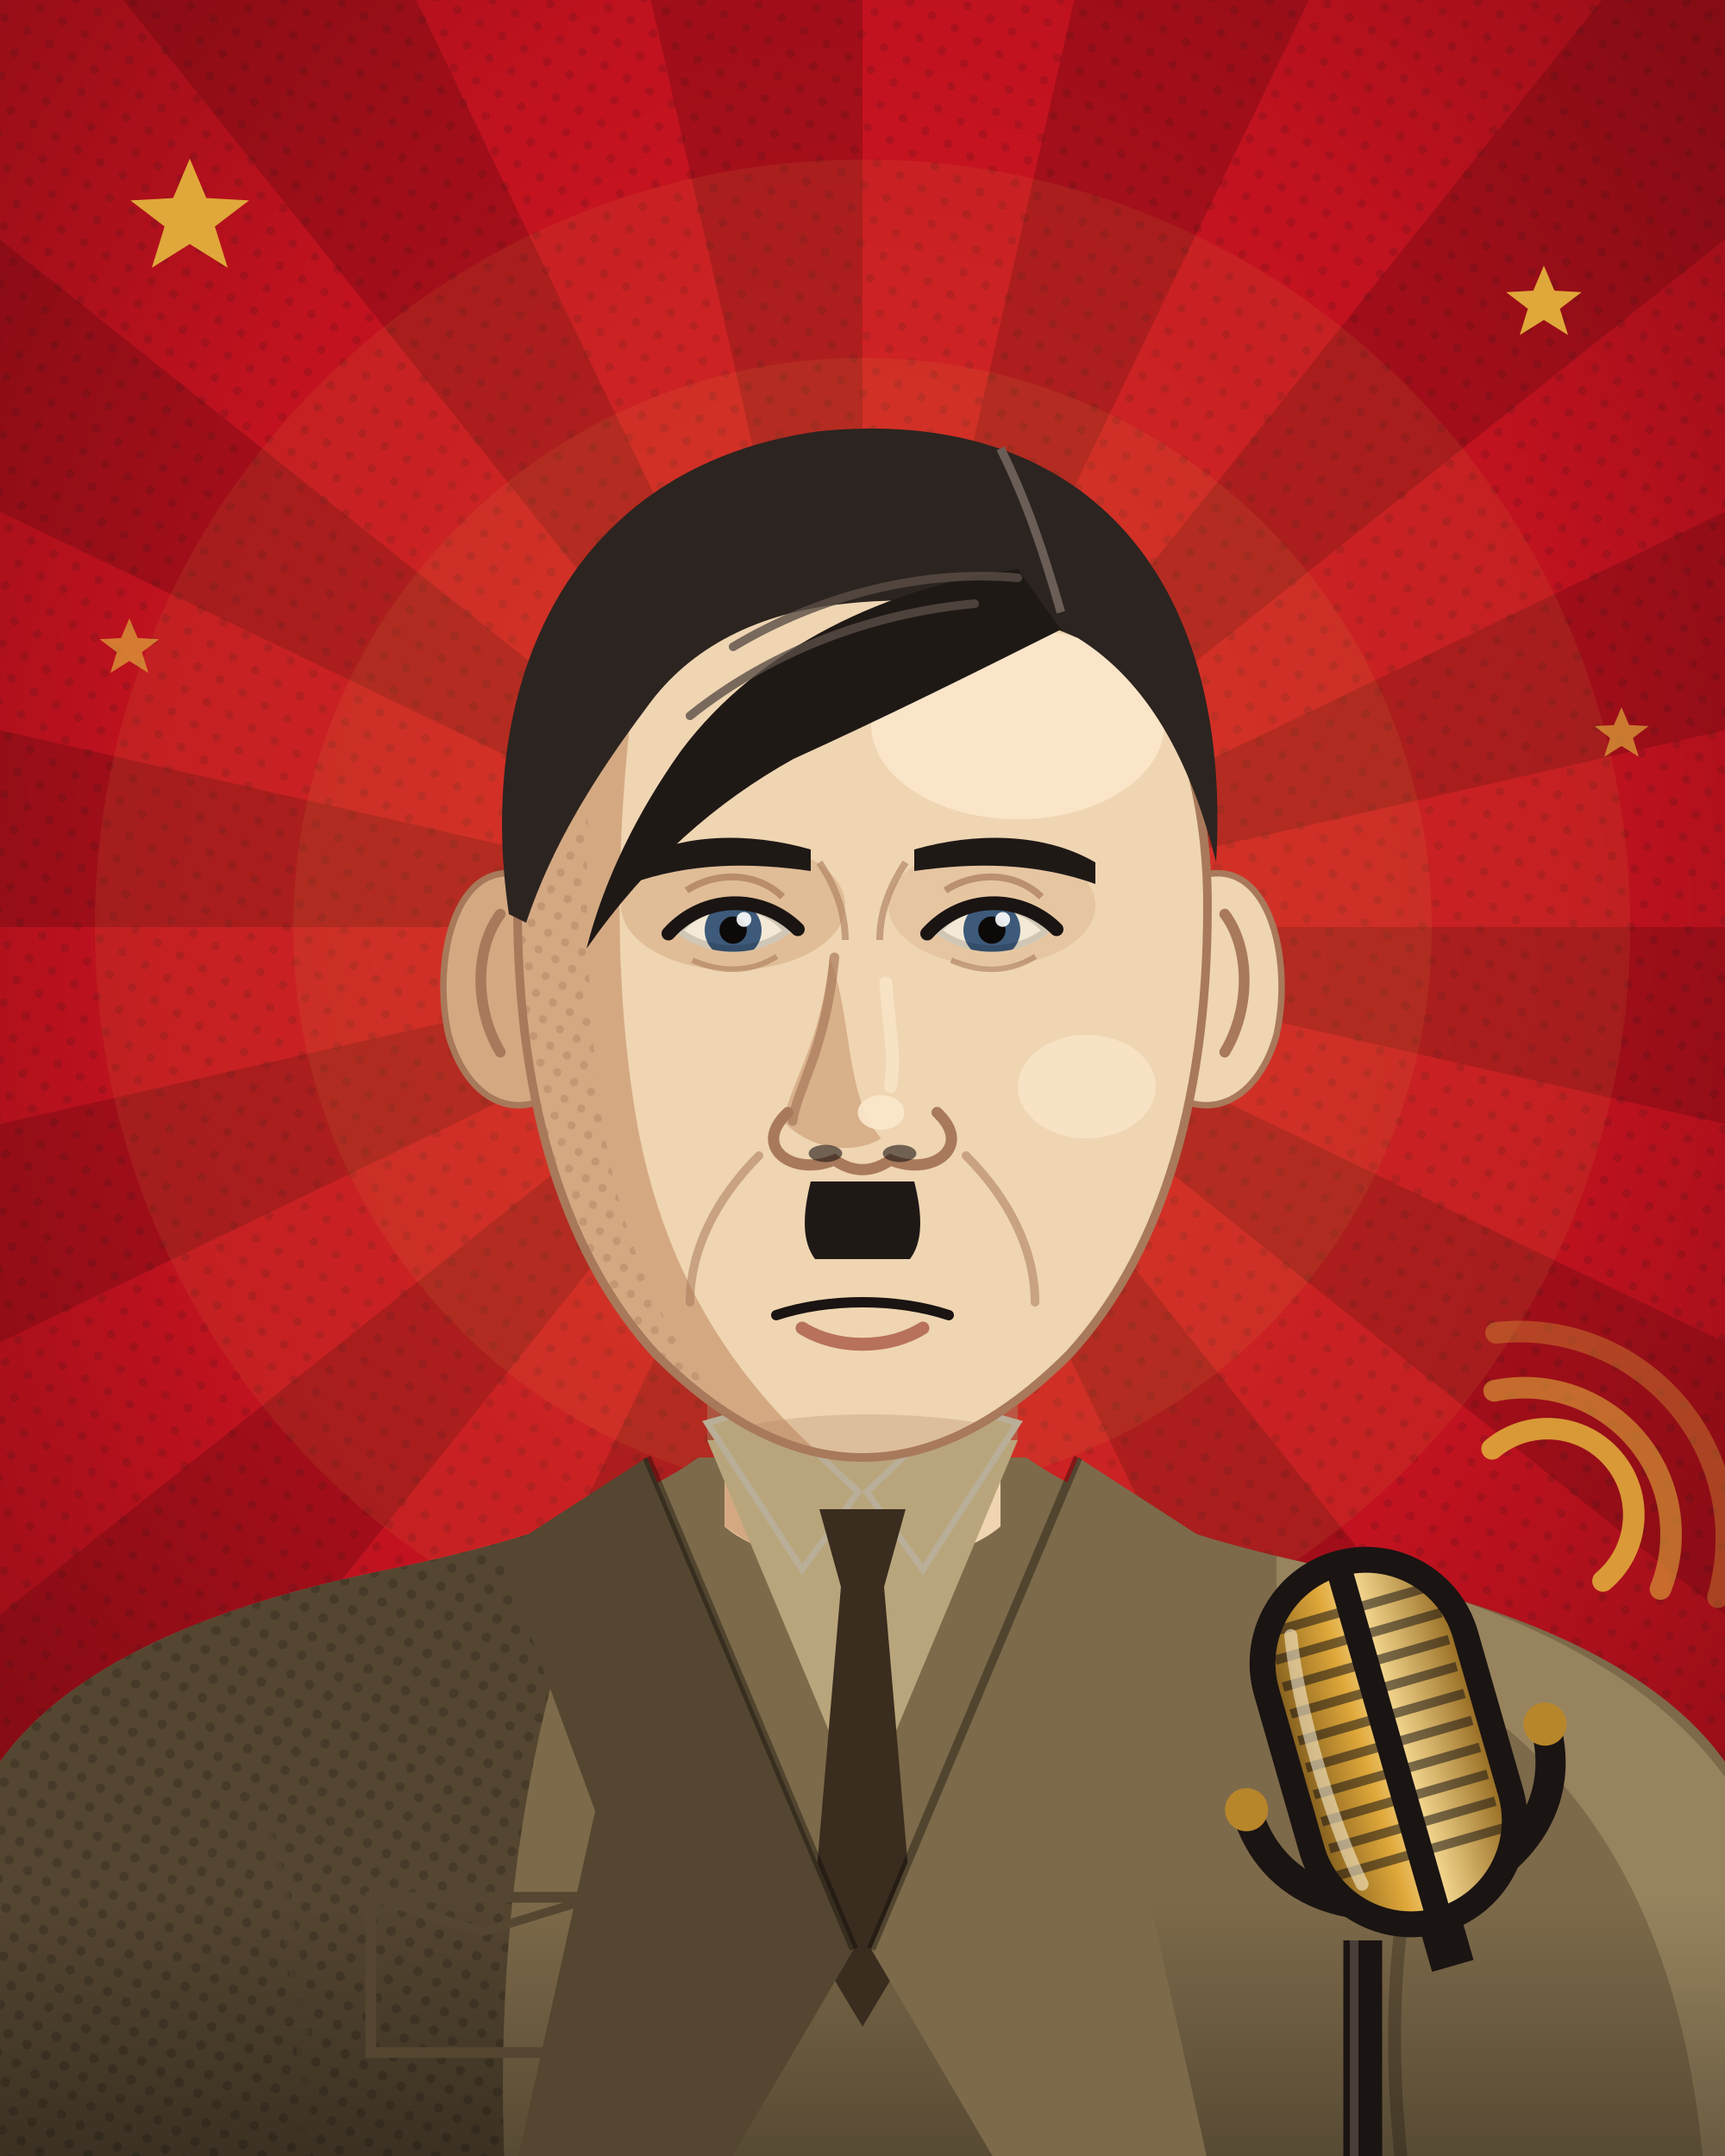
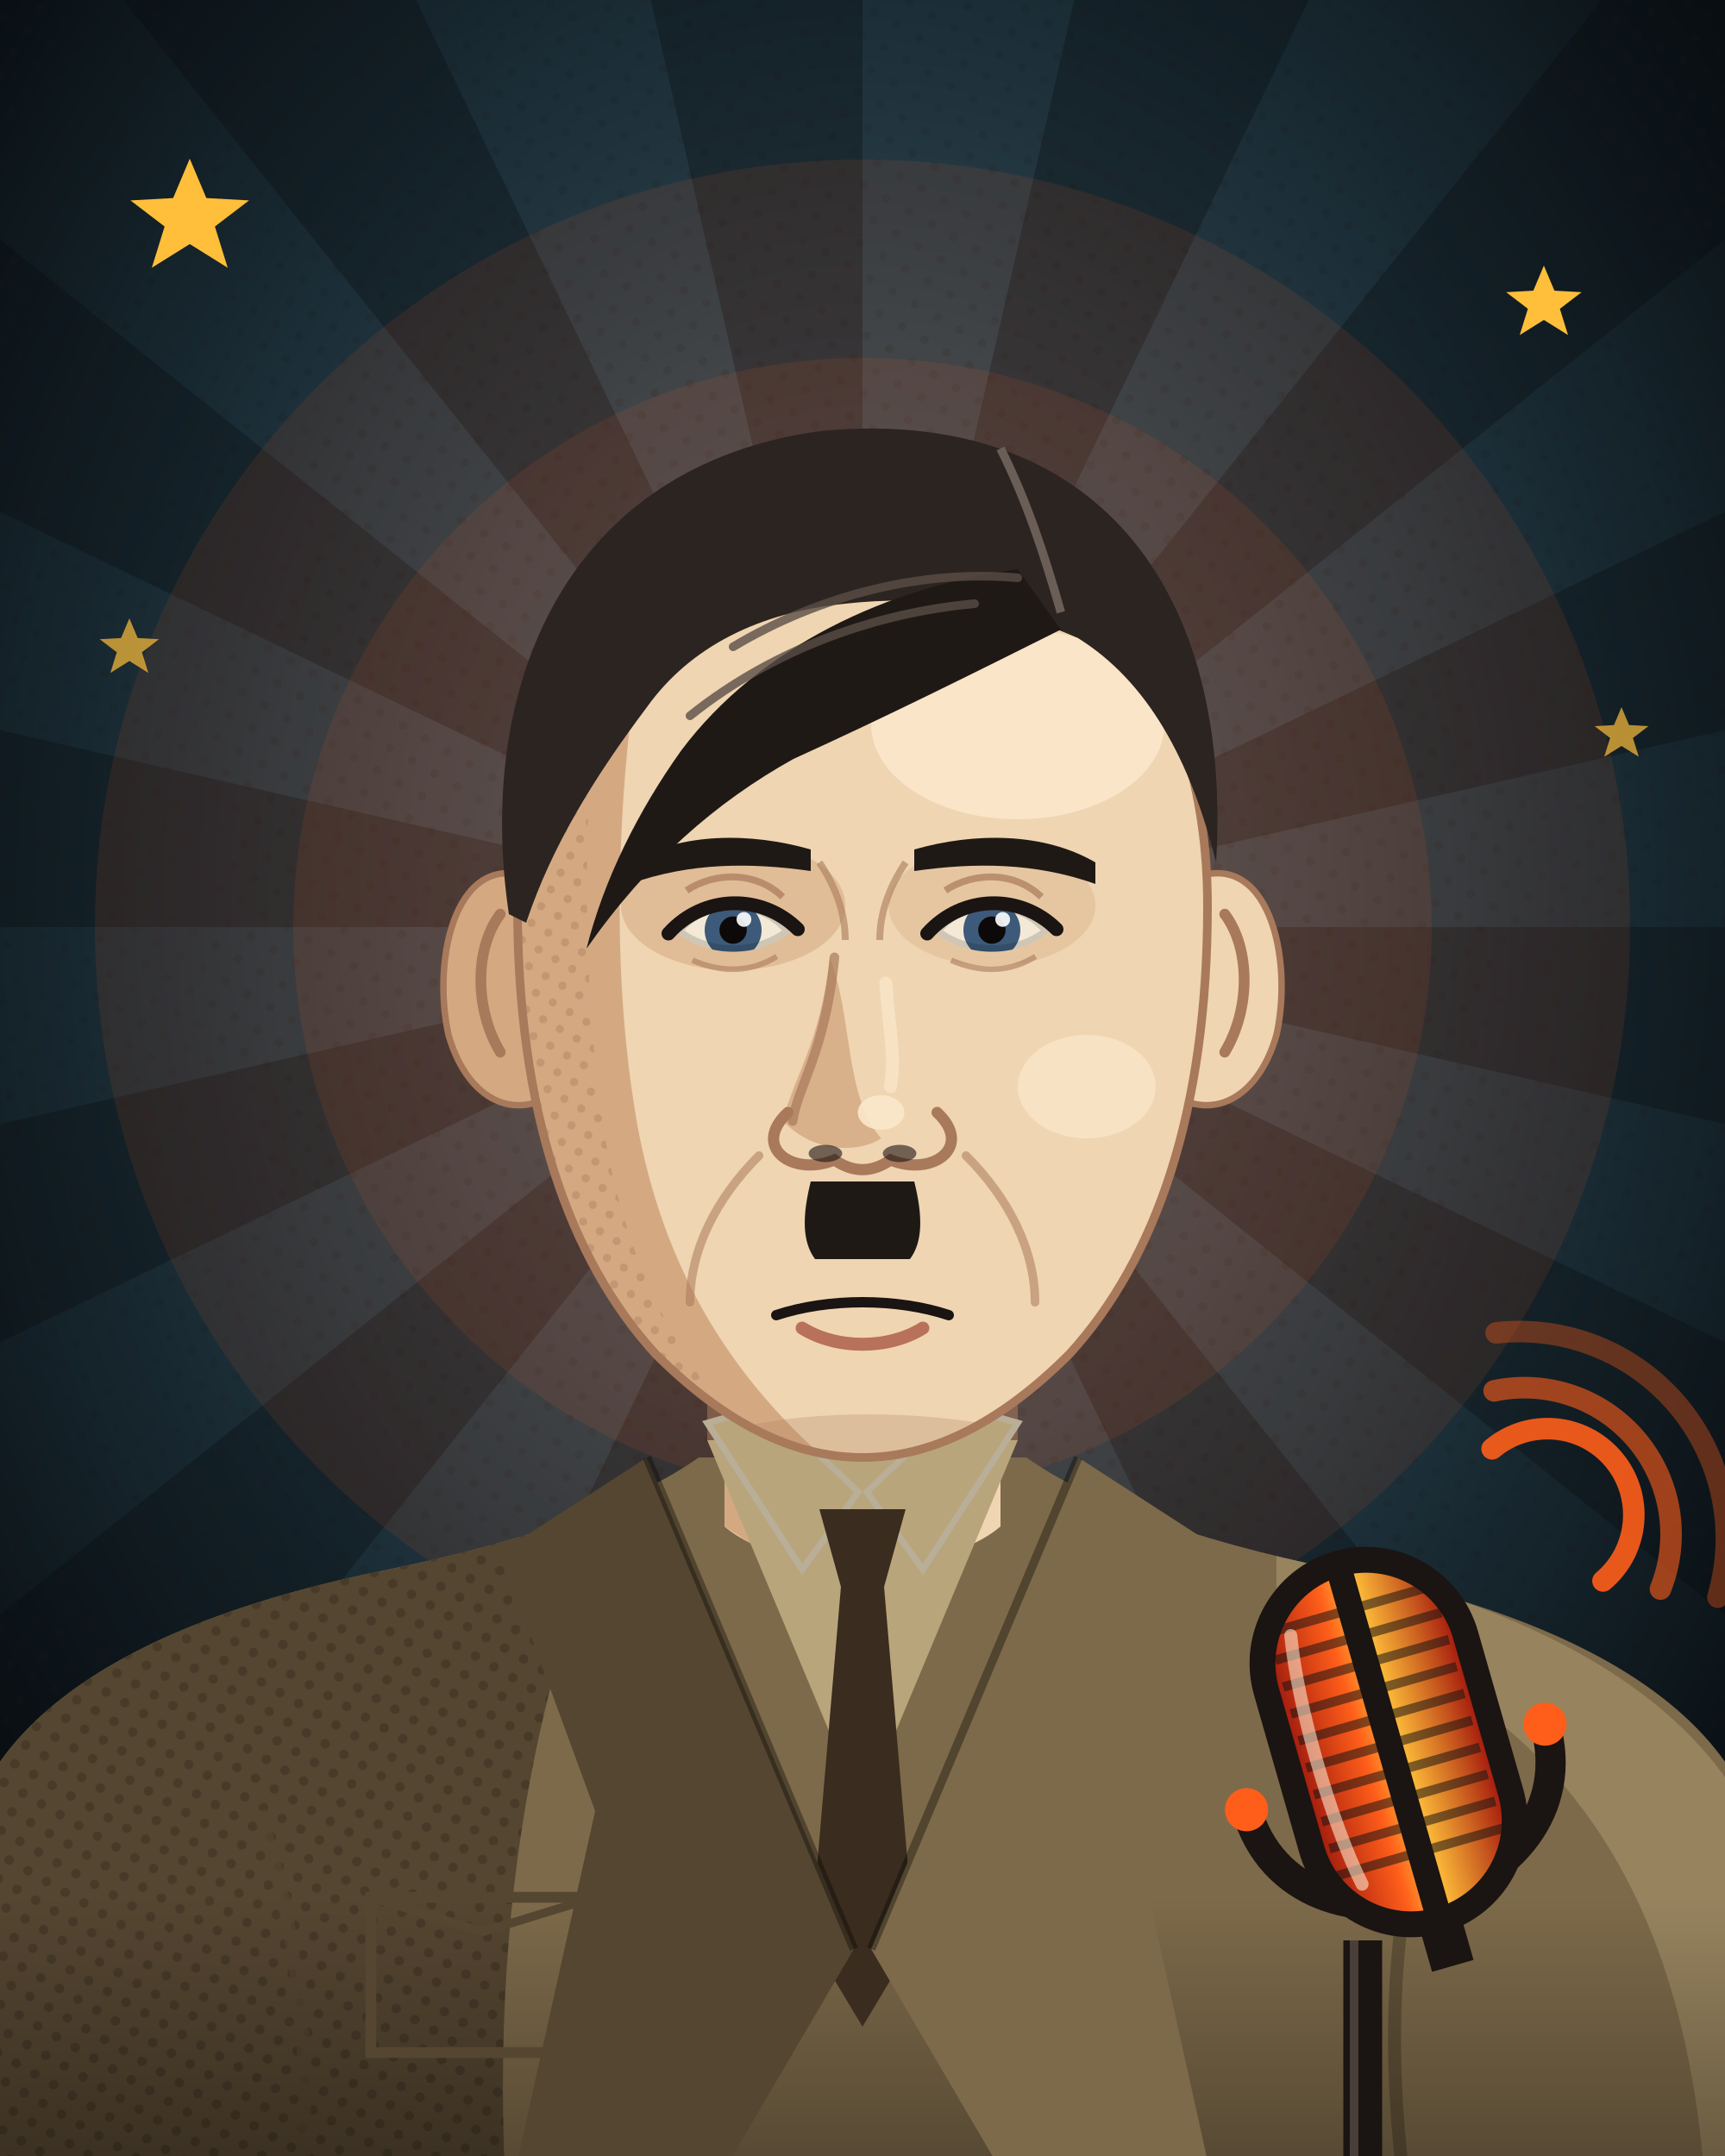
<svg xmlns="http://www.w3.org/2000/svg" viewBox="0 0 400 500" width="400" height="500" role="img" aria-label="Caricature of a stern chancellor with a toothbrush mustache">
  <defs>
    <radialGradient id="hybg" cx="50%" cy="42%" r="70%">
-       <stop offset="0" stop-color="#dc1824" />
-       <stop offset=".6" stop-color="#c1121f" />
-       <stop offset="1" stop-color="#8f0d16" />
+       <stop offset="0" stop-color="#48636f" />
+       <stop offset=".6" stop-color="#1b2d36" />
+       <stop offset="1" stop-color="#05090c" />
    </radialGradient>
    <pattern id="hyht" width="6" height="6" patternUnits="userSpaceOnUse" patternTransform="rotate(30)">
      <circle cx="3" cy="3" r="1" fill="#1a1412" opacity=".16" />
    </pattern>
    <pattern id="hyhs" width="4.5" height="4.5" patternUnits="userSpaceOnUse" patternTransform="rotate(30)">
      <circle cx="2.25" cy="2.25" r=".95" fill="#a8795a" opacity=".55" />
    </pattern>
    <pattern id="hyhc" width="5" height="5" patternUnits="userSpaceOnUse" patternTransform="rotate(30)">
      <circle cx="2.5" cy="2.5" r="1.1" fill="#000" opacity=".28" />
    </pattern>
    <linearGradient id="hygrille" x1="0" y1="0" x2="1" y2="0">
-       <stop offset="0" stop-color="#8a6420" />
-       <stop offset=".35" stop-color="#e0a83a" />
-       <stop offset=".55" stop-color="#f6d991" />
-       <stop offset="1" stop-color="#9a7026" />
+       <stop offset="0" stop-color="#a8200f" />
+       <stop offset=".35" stop-color="#ff5e1a" />
+       <stop offset=".55" stop-color="#ffbf3a" />
+       <stop offset="1" stop-color="#a8200f" />
    </linearGradient>
    <linearGradient id="hyshade" x1="0" y1="0" x2="0" y2="1">
      <stop offset="0" stop-color="#000" stop-opacity="0" />
      <stop offset="1" stop-color="#000" stop-opacity=".35" />
    </linearGradient>
  </defs>
  <rect width="400" height="500" fill="url(#hybg)" />
-   <path d="M200 215L900.0 215.0L882.4 370.8ZM200 215L830.7 518.7L747.3 651.4ZM200 215L636.4 762.3L503.7 845.7ZM200 215L355.8 897.4L200.0 915.0ZM200 215L44.2 897.4L-103.7 845.7ZM200 215L-236.4 762.3L-347.3 651.4ZM200 215L-430.7 518.7L-482.4 370.8ZM200 215L-500.0 215.0L-482.4 59.2ZM200 215L-430.7 -88.7L-347.3 -221.4ZM200 215L-236.4 -332.3L-103.7 -415.7ZM200 215L44.2 -467.4L200.0 -485.0ZM200 215L355.8 -467.4L503.7 -415.7ZM200 215L636.4 -332.3L747.3 -221.4ZM200 215L830.7 -88.7L882.4 59.2Z" fill="#5c070d" opacity=".32" />
+   <path d="M200 215L900.0 215.0L882.4 370.8ZM200 215L830.7 518.7L747.3 651.4ZM200 215L636.4 762.3L503.7 845.7ZM200 215L355.8 897.4L200.0 915.0ZM200 215L44.2 897.4L-103.7 845.7ZM200 215L-236.4 762.3L-347.3 651.4ZM200 215L-430.7 518.7L-482.4 370.8ZM200 215L-500.0 215.0L-482.4 59.2ZM200 215L-430.7 -88.7L-347.3 -221.4ZM200 215L-236.4 -332.3L-103.7 -415.7ZM200 215L44.2 -467.4L200.0 -485.0ZM200 215L355.8 -467.4L503.7 -415.7ZM200 215L636.4 -332.3L747.3 -221.4ZM200 215L830.7 -88.7L882.4 59.2Z" fill="#05090c" opacity=".32" />
  <rect width="400" height="500" fill="url(#hyht)" opacity=".9" />
-   <circle cx="200" cy="215" r="178" fill="#e0a83a" opacity=".10" />
-   <circle cx="200" cy="215" r="132" fill="#e0a83a" opacity=".10" />
-   <path d="M0-12l3.5 8.3 9 .5-7.2 5.5 2.7 8.7L0 6l-8 5 2.7-8.7-7.2-5.5 9-.5z" transform="translate(44 50) scale(1.1)" fill="#e0a83a" opacity="1" />
-   <path d="M0-12l3.5 8.3 9 .5-7.2 5.5 2.7 8.7L0 6l-8 5 2.7-8.7-7.2-5.5 9-.5z" transform="translate(358 70) scale(0.7)" fill="#e0a83a" opacity="1" />
-   <path d="M0-12l3.5 8.3 9 .5-7.2 5.5 2.7 8.7L0 6l-8 5 2.7-8.7-7.2-5.5 9-.5z" transform="translate(30 150) scale(0.55)" fill="#e0a83a" opacity="0.7" />
-   <path d="M0-12l3.5 8.3 9 .5-7.2 5.5 2.7 8.7L0 6l-8 5 2.7-8.7-7.2-5.5 9-.5z" transform="translate(376 170) scale(0.5)" fill="#e0a83a" opacity="0.7" />
+   <circle cx="200" cy="215" r="178" fill="#ff5e1a" opacity=".10" />
+   <circle cx="200" cy="215" r="132" fill="#ff5e1a" opacity=".10" />
+   <path d="M0-12l3.5 8.3 9 .5-7.2 5.5 2.7 8.7L0 6l-8 5 2.7-8.7-7.2-5.5 9-.5z" transform="translate(44 50) scale(1.1)" fill="#ffbf3a" opacity="1" />
+   <path d="M0-12l3.5 8.3 9 .5-7.2 5.5 2.7 8.7L0 6l-8 5 2.7-8.7-7.2-5.5 9-.5z" transform="translate(358 70) scale(0.7)" fill="#ffbf3a" opacity="1" />
+   <path d="M0-12l3.5 8.3 9 .5-7.2 5.5 2.7 8.7L0 6l-8 5 2.7-8.7-7.2-5.5 9-.5z" transform="translate(30 150) scale(0.55)" fill="#ffbf3a" opacity="0.7" />
+   <path d="M0-12l3.5 8.3 9 .5-7.2 5.5 2.7 8.7L0 6l-8 5 2.7-8.7-7.2-5.5 9-.5z" transform="translate(376 170) scale(0.5)" fill="#ffbf3a" opacity="0.7" />
  <clipPath id="hysh">
    <path d="M-10 510V440C-10 400 30 376 90 364C124 357 148 348 162 338H238C252 348 276 357 310 364C370 376 410 400 410 440V510Z" />
  </clipPath>
  <path d="M-10 510V440C-10 400 30 376 90 364C124 357 148 348 162 338H238C252 348 276 357 310 364C370 376 410 400 410 440V510Z" fill="#7d6a4a" />
  <g clip-path="url(#hysh)">
    <path d="M-20 330H150C126 380 112 440 118 520H-20Z" fill="#554631" />
    <path d="M-20 330H150C126 380 112 440 118 520H-20Z" fill="url(#hyhc)" opacity=".6" />
    <path d="M296 360C360 372 404 398 412 440V520H396C394 440 362 392 296 374Z" fill="#a08b64" opacity=".75" />
    <path d="M60 420C70 450 72 480 70 510M330 420C322 450 322 480 326 510" stroke="#554631" stroke-width="3" fill="none" opacity=".7" />
    <rect y="440" width="400" height="70" fill="url(#hyshade)" />
  </g>
  <path d="M168 290V354C182 366 218 366 232 354V290Z" fill="#efd5b2" />
  <path d="M168 290V354C174 358 180 362 188 364C182 340 180 316 182 290Z" fill="#d4a982" />
  <path d="M164 292C176 336 224 336 236 292V334C222 350 178 350 164 334Z" fill="#a8795a" opacity=".55" />
  <path d="M164 334L200 420L236 334Z" fill="#b9a57c" />
  <path d="M164 330L186 364L199 346L178 326Z" fill="#b9a57c" stroke="#b9ae98" stroke-width="1.5" />
  <path d="M236 330L214 364L201 346L222 326Z" fill="#b9a57c" stroke="#b9ae98" stroke-width="1.5" />
  <path d="M190 350H210L205 368H195Z" fill="#3a2c1e" />
  <path d="M195 368L188 450L200 470L212 450L205 368Z" fill="#3a2c1e" />
  <path d="M150 338L198 452L164 510H118L138 420L116 360Z" fill="#554631" />
  <path d="M250 338L202 452L236 510H282L262 420L284 360Z" fill="#7d6a4a" />
  <path d="M150 338L198 452M250 338L202 452" stroke="#000" stroke-opacity=".35" stroke-width="2" />
  <path d="M86 440h52v36H86z" fill="none" stroke="#554631" stroke-width="2.5" />
  <path d="M86 440l26 8 26-8" fill="none" stroke="#554631" stroke-width="2" />
  <path d="M124 204C106 196 100 222 104 240C108 254 118 260 128 254Z" fill="#d4a982" stroke="#a8795a" stroke-width="1.5" />
  <path d="M116 212C110 220 110 234 116 244" stroke="#a8795a" stroke-width="2.5" fill="none" stroke-linecap="round" />
  <path d="M276 204C294 196 300 222 296 240C292 254 282 260 272 254Z" fill="#efd5b2" stroke="#a8795a" stroke-width="1.5" />
  <path d="M284 212C290 220 290 234 284 244" stroke="#a8795a" stroke-width="2.5" fill="none" stroke-linecap="round" />
  <clipPath id="hyface">
    <path d="M200 118C250 118 280 156 280 210C280 258 268 292 248 314C232 330 216 338 200 338C184 338 168 330 152 314C132 292 120 258 120 210C120 156 150 118 200 118Z" />
  </clipPath>
  <path d="M200 118C250 118 280 156 280 210C280 258 268 292 248 314C232 330 216 338 200 338C184 338 168 330 152 314C132 292 120 258 120 210C120 156 150 118 200 118Z" fill="#efd5b2" />
  <g clip-path="url(#hyface)">
    <path d="M40 40H178C150 110 136 196 148 262C158 314 190 344 236 368H40Z" fill="#d4a982" />
    <path d="M40 40H160C140 110 130 196 140 262C148 310 172 338 206 360H40Z" fill="url(#hyhs)" opacity=".7" />
    <ellipse cx="236" cy="168" rx="34" ry="22" fill="#fbe8cc" opacity=".85" />
    <ellipse cx="252" cy="252" rx="16" ry="12" fill="#fbe8cc" opacity=".7" />
    <ellipse cx="170" cy="210" rx="26" ry="15" fill="#d4a982" opacity=".55" />
    <ellipse cx="230" cy="210" rx="24" ry="14" fill="#d4a982" opacity=".35" />
    <path d="M150 340C170 324 230 324 260 340V380H150Z" fill="#a8795a" opacity=".25" />
  </g>
  <path d="M200 118C250 118 280 156 280 210C280 258 268 292 248 314C232 330 216 338 200 338C184 338 168 330 152 314C132 292 120 258 120 210C120 156 150 118 200 118Z" fill="none" stroke="#a8795a" stroke-width="2" />
  <path d="M118 212C110 158 132 108 190 100C250 94 286 132 282 200C276 176 266 158 250 148C232 140 214 138 196 140C176 142 160 150 150 164C138 180 128 196 122 214Z" fill="#2c2420" />
  <path d="M236 132C206 136 176 150 158 174C148 188 140 204 136 220C150 200 166 186 184 176C206 166 226 156 246 146Z" fill="#1f1916" />
  <path d="M232 104C238 116 242 128 246 142" stroke="#6a5e56" stroke-width="2" fill="none" />
  <path d="M170 150C190 138 214 132 236 134M160 166C180 150 204 142 226 140" stroke="#5a4e46" stroke-width="2" fill="none" opacity=".8" stroke-linecap="round" />
  <path d="M146 200C158 193 174 193 188 197L188 202C174 200 160 200 146 205Z" fill="#1f1916" />
  <path d="M254 200C242 193 226 193 212 197L212 202C226 200 240 200 254 205Z" fill="#1f1916" />
  <clipPath id="hyel">
    <path d="M156.5 216C163.25 207.3 176.75 207.3 183.5 216C176.075 222.3 163.925 222.3 156.5 216Z" />
  </clipPath>
  <path d="M156.5 216C163.25 207.3 176.75 207.3 183.5 216C176.075 222.3 163.925 222.3 156.5 216Z" fill="#f3e9d6" />
  <g clip-path="url(#hyel)">
    <circle cx="170" cy="215.7" r="6.6" fill="#3d5a7a" />
    <circle cx="170" cy="215.7" r="3.168" fill="#0c0908" />
    <circle cx="172.508" cy="213.228" r="1.716" fill="#fff" opacity=".9" />
    <path d="M156.5 216C163.25 207.3 176.75 207.3 183.5 216C176.075 222.3 163.925 222.3 156.5 216Z" fill="none" stroke="#000" stroke-opacity=".15" stroke-width="3" />
  </g>
  <path d="M155 216.5C163.25 207.3 176.75 207.3 185 215.5" fill="none" stroke="#1a1412" stroke-width="3.2" stroke-linecap="round" />
  <path d="M159.2 206.5C165.95 202.1 175.4 202.1 181.475 208" stroke="#a8795a" stroke-width="1.6" fill="none" opacity=".7" />
  <path d="M160.55 222.7C167.3 225.6 174.05 225.6 180.125 221.8" stroke="#a8795a" stroke-width="1.3" fill="none" opacity=".6" />
  <clipPath id="hyer">
    <path d="M216.5 216C223.25 207.3 236.75 207.3 243.5 216C236.075 222.3 223.925 222.3 216.5 216Z" />
  </clipPath>
  <path d="M216.5 216C223.25 207.3 236.75 207.3 243.5 216C236.075 222.3 223.925 222.3 216.5 216Z" fill="#f3e9d6" />
  <g clip-path="url(#hyer)">
    <circle cx="230" cy="215.7" r="6.6" fill="#3d5a7a" />
    <circle cx="230" cy="215.7" r="3.168" fill="#0c0908" />
    <circle cx="232.508" cy="213.228" r="1.716" fill="#fff" opacity=".9" />
    <path d="M216.5 216C223.25 207.3 236.75 207.3 243.5 216C236.075 222.3 223.925 222.3 216.5 216Z" fill="none" stroke="#000" stroke-opacity=".15" stroke-width="3" />
  </g>
  <path d="M215 216.5C223.25 207.3 236.75 207.3 245 215.5" fill="none" stroke="#1a1412" stroke-width="3.2" stroke-linecap="round" />
  <path d="M219.2 206.5C225.95 202.1 235.4 202.1 241.475 208" stroke="#a8795a" stroke-width="1.6" fill="none" opacity=".7" />
  <path d="M220.55 222.7C227.3 225.6 234.05 225.6 240.125 221.8" stroke="#a8795a" stroke-width="1.3" fill="none" opacity=".6" />
  <path d="M190 200C194 206 196 212 196 218M210 200C206 206 204 212 204 218" stroke="#a8795a" stroke-width="1.6" opacity=".6" fill="none" />
  <path d="M192.4 222C190.3 242 183.8 250 181.6 260C189.2 268 200.0 267 204.3 264C195.7 254 197.8 236 192.4 222Z" fill="#d4a982" opacity=".85" />
  <path d="M193.5 222C191.4 244 184.9 252 183.8 260" stroke="#a8795a" stroke-width="2.2" fill="none" opacity=".7" stroke-linecap="round" />
  <path d="M182.7 258C174.1 266 183.8 273 193.5 269C197.8 272 202.2 272 206.5 269C216.2 273 225.9 266 217.3 258" stroke="#a8795a" stroke-width="2.6" fill="none" stroke-linecap="round" />
  <ellipse cx="191.4" cy="267.5" rx="3.888" ry="2" fill="#1a1412" opacity=".6" />
  <ellipse cx="208.6" cy="267.5" rx="3.888" ry="2" fill="#1a1412" opacity=".6" />
  <ellipse cx="204.3" cy="258" rx="5.4" ry="4" fill="#fbe8cc" opacity=".9" />
  <path d="M205.4 228C206.5 242 207.6 244 206.5 252" stroke="#fbe8cc" stroke-width="3" fill="none" opacity=".7" stroke-linecap="round" />
  <path d="M176 268C166 278 160 290 160 302M224 268C234 278 240 290 240 302" stroke="#a8795a" stroke-width="2" fill="none" opacity="0.55" stroke-linecap="round" />
  <path d="M188 274H212C214 282 214 288 211 292H189C186 288 186 282 188 274Z" fill="#1f1916" />
  <path d="M180 305C192 301 208 301 220 305" stroke="#1a1412" stroke-width="2.4" fill="none" stroke-linecap="round" />
  <path d="M186 308C194 313 206 313 214 308" stroke="#b8715a" stroke-width="3" fill="none" stroke-linecap="round" />
  <path d="M316 450V520" stroke="#1a1412" stroke-width="9" />
  <path d="M314 450V520" stroke="#4a3f38" stroke-width="2" />
  <g transform="translate(322 404) rotate(-16)">
    <path d="M-36 6C-36 48 36 48 36 6" stroke="#1a1412" stroke-width="7" fill="none" />
    <rect x="-5" y="38" width="10" height="16" fill="#1a1412" />
    <rect x="-27" y="-46" width="54" height="92" rx="27" fill="#1a1412" />
    <rect x="-21" y="-40" width="42" height="80" rx="21" fill="url(#hygrille)" />
    <path d="M-20 -32.0H20M-20 -25.5H20M-20 -19.0H20M-20 -12.5H20M-20 -6.0H20M-20 0.5H20M-20 7.0H20M-20 13.5H20M-20 20.0H20M-20 26.5H20" stroke="#1a1412" stroke-width="2.2" opacity=".55" />
    <rect x="-3" y="-42" width="6" height="84" fill="#1a1412" />
    <path d="M-15 -30C-18 -14 -18 14 -15 30" stroke="#fff6dc" stroke-width="3" fill="none" opacity=".55" stroke-linecap="round" />
-     <circle cx="-36" cy="6" r="5" fill="#b8862a" />
-     <circle cx="36" cy="6" r="5" fill="#b8862a" />
+     <circle cx="-36" cy="6" r="5" fill="#ff5e1a" />
+     <circle cx="36" cy="6" r="5" fill="#ff5e1a" />
  </g>
-   <g fill="none" stroke="#e0a83a" stroke-width="5" stroke-linecap="round" transform="translate(346 336) rotate(-40)">
+   <g fill="none" stroke="#ff5e1a" stroke-width="5" stroke-linecap="round" transform="translate(346 336) rotate(-40)">
    <path d="M0 0a20 20 0 0 1 0 40" opacity=".9" />
    <path d="M9-10a34 34 0 0 1 0 60" opacity=".6" />
    <path d="M18-20a48 48 0 0 1 0 80" opacity=".35" />
  </g>
</svg>
